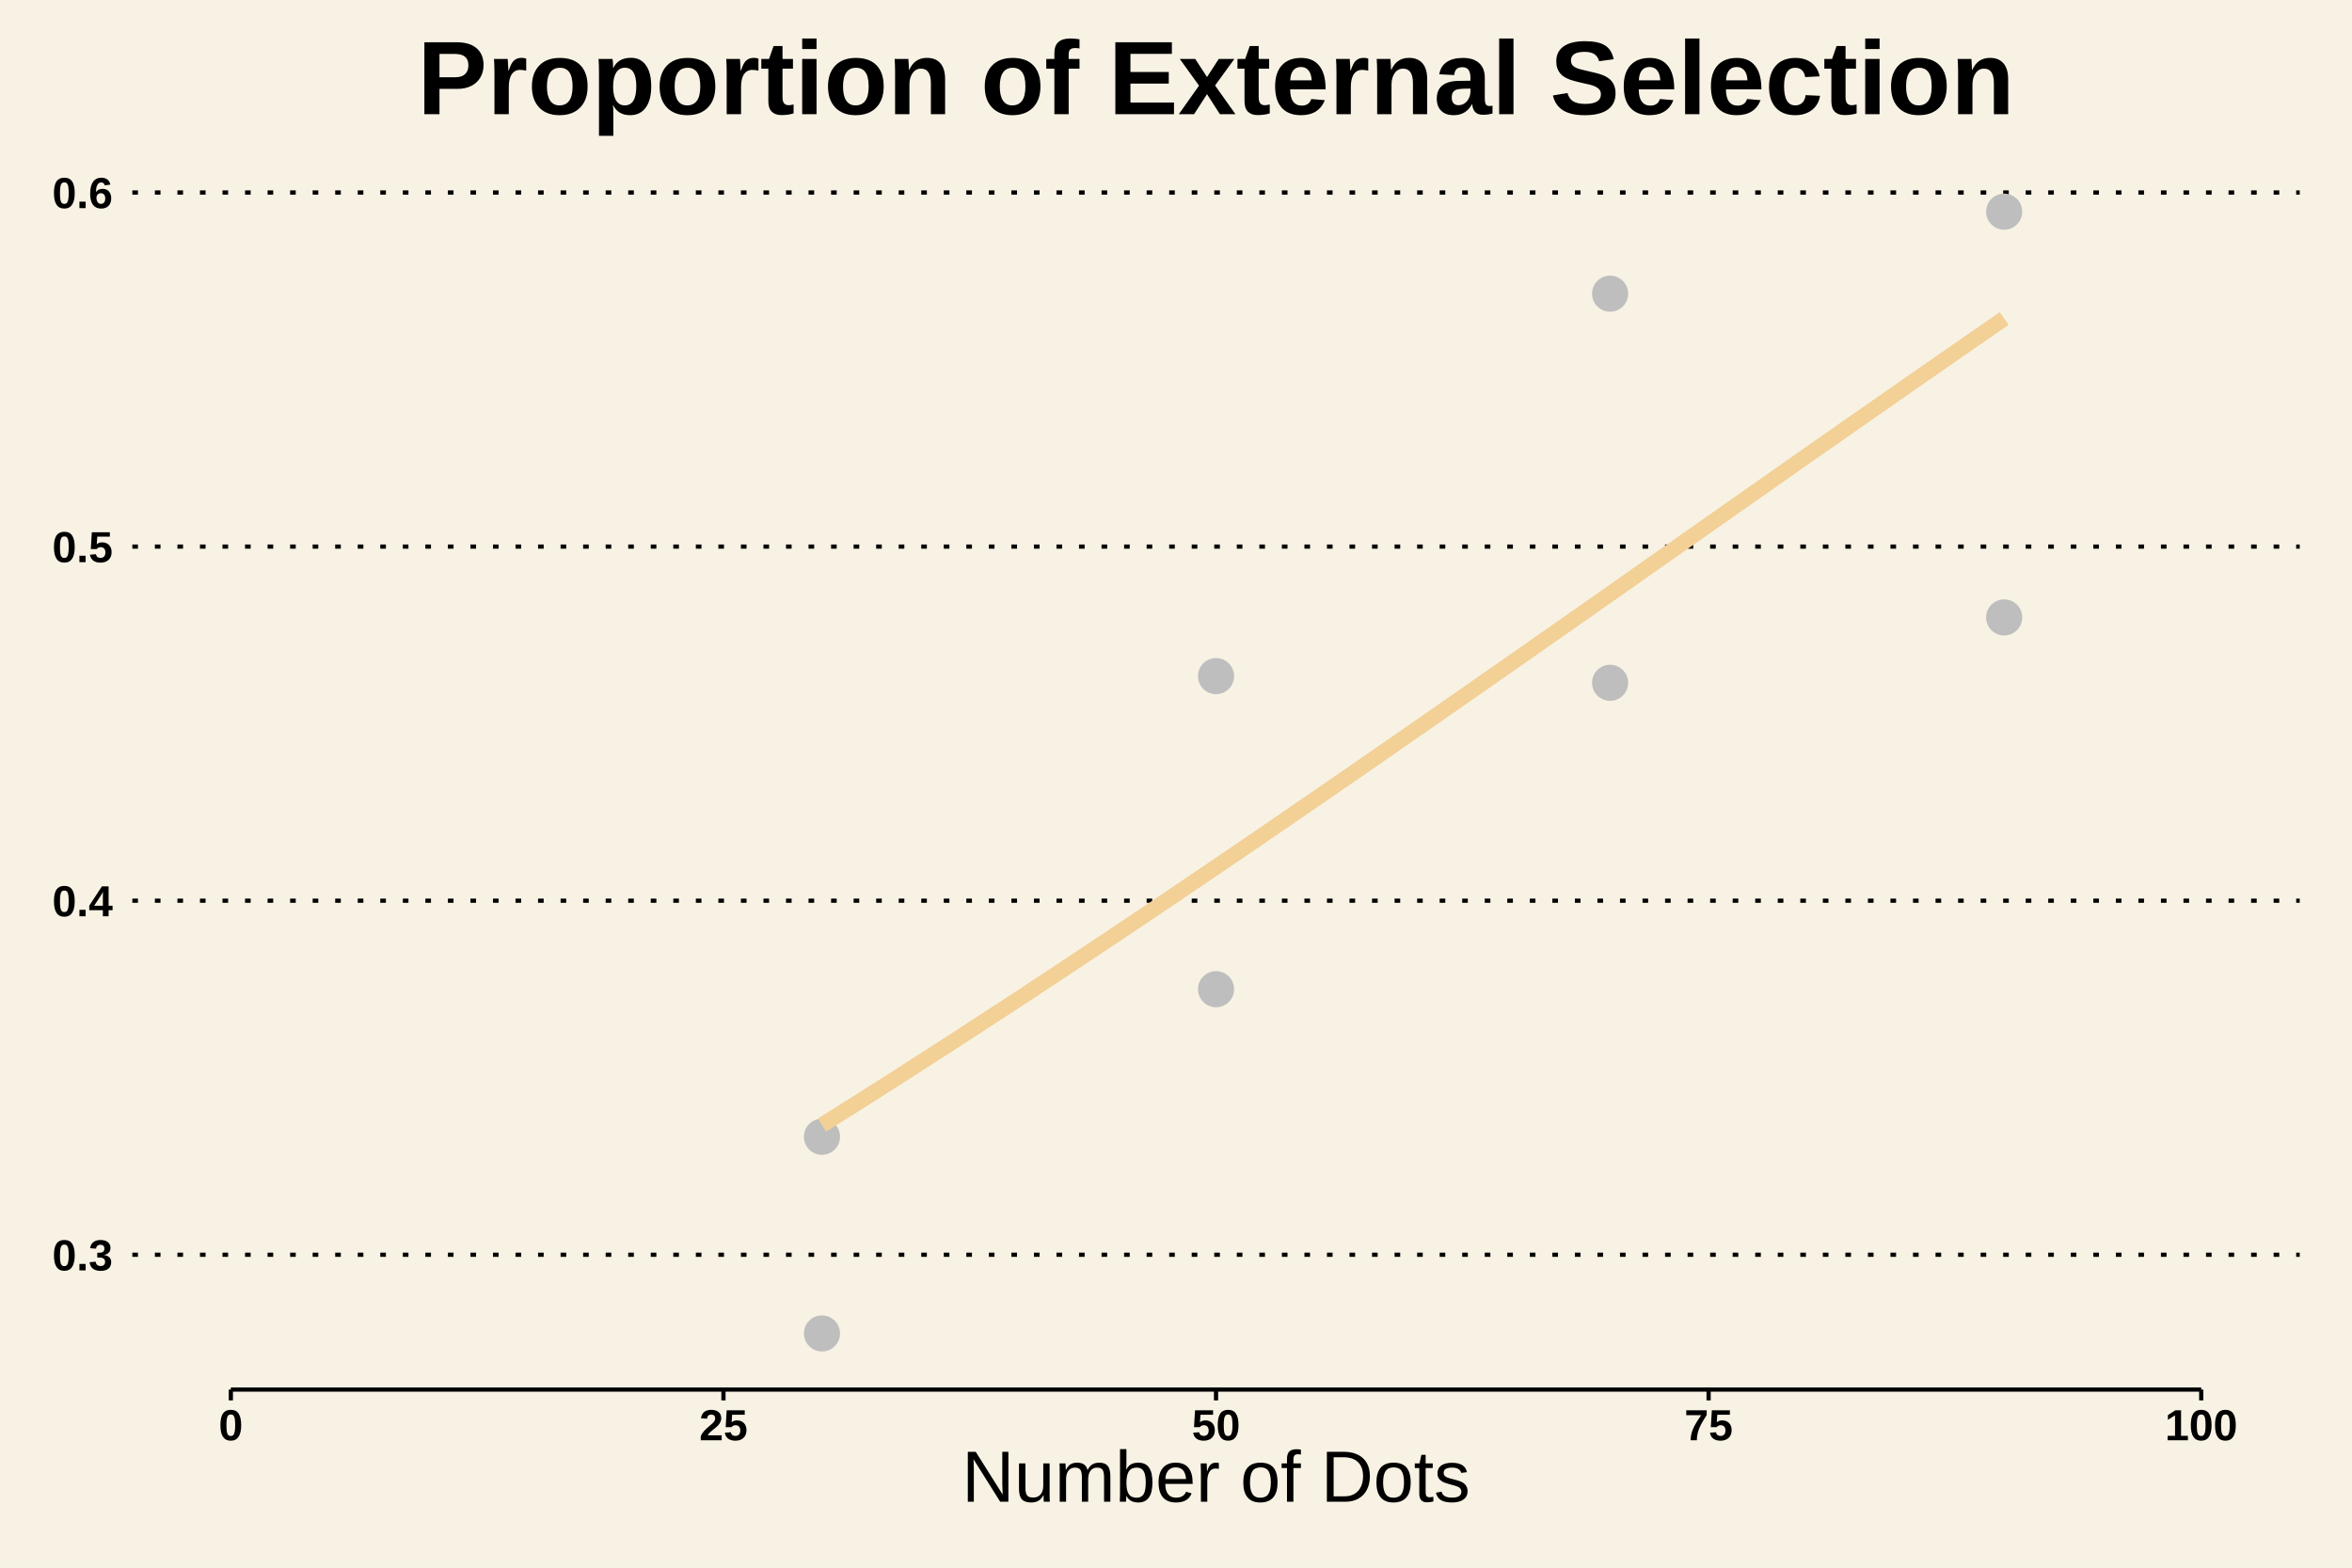
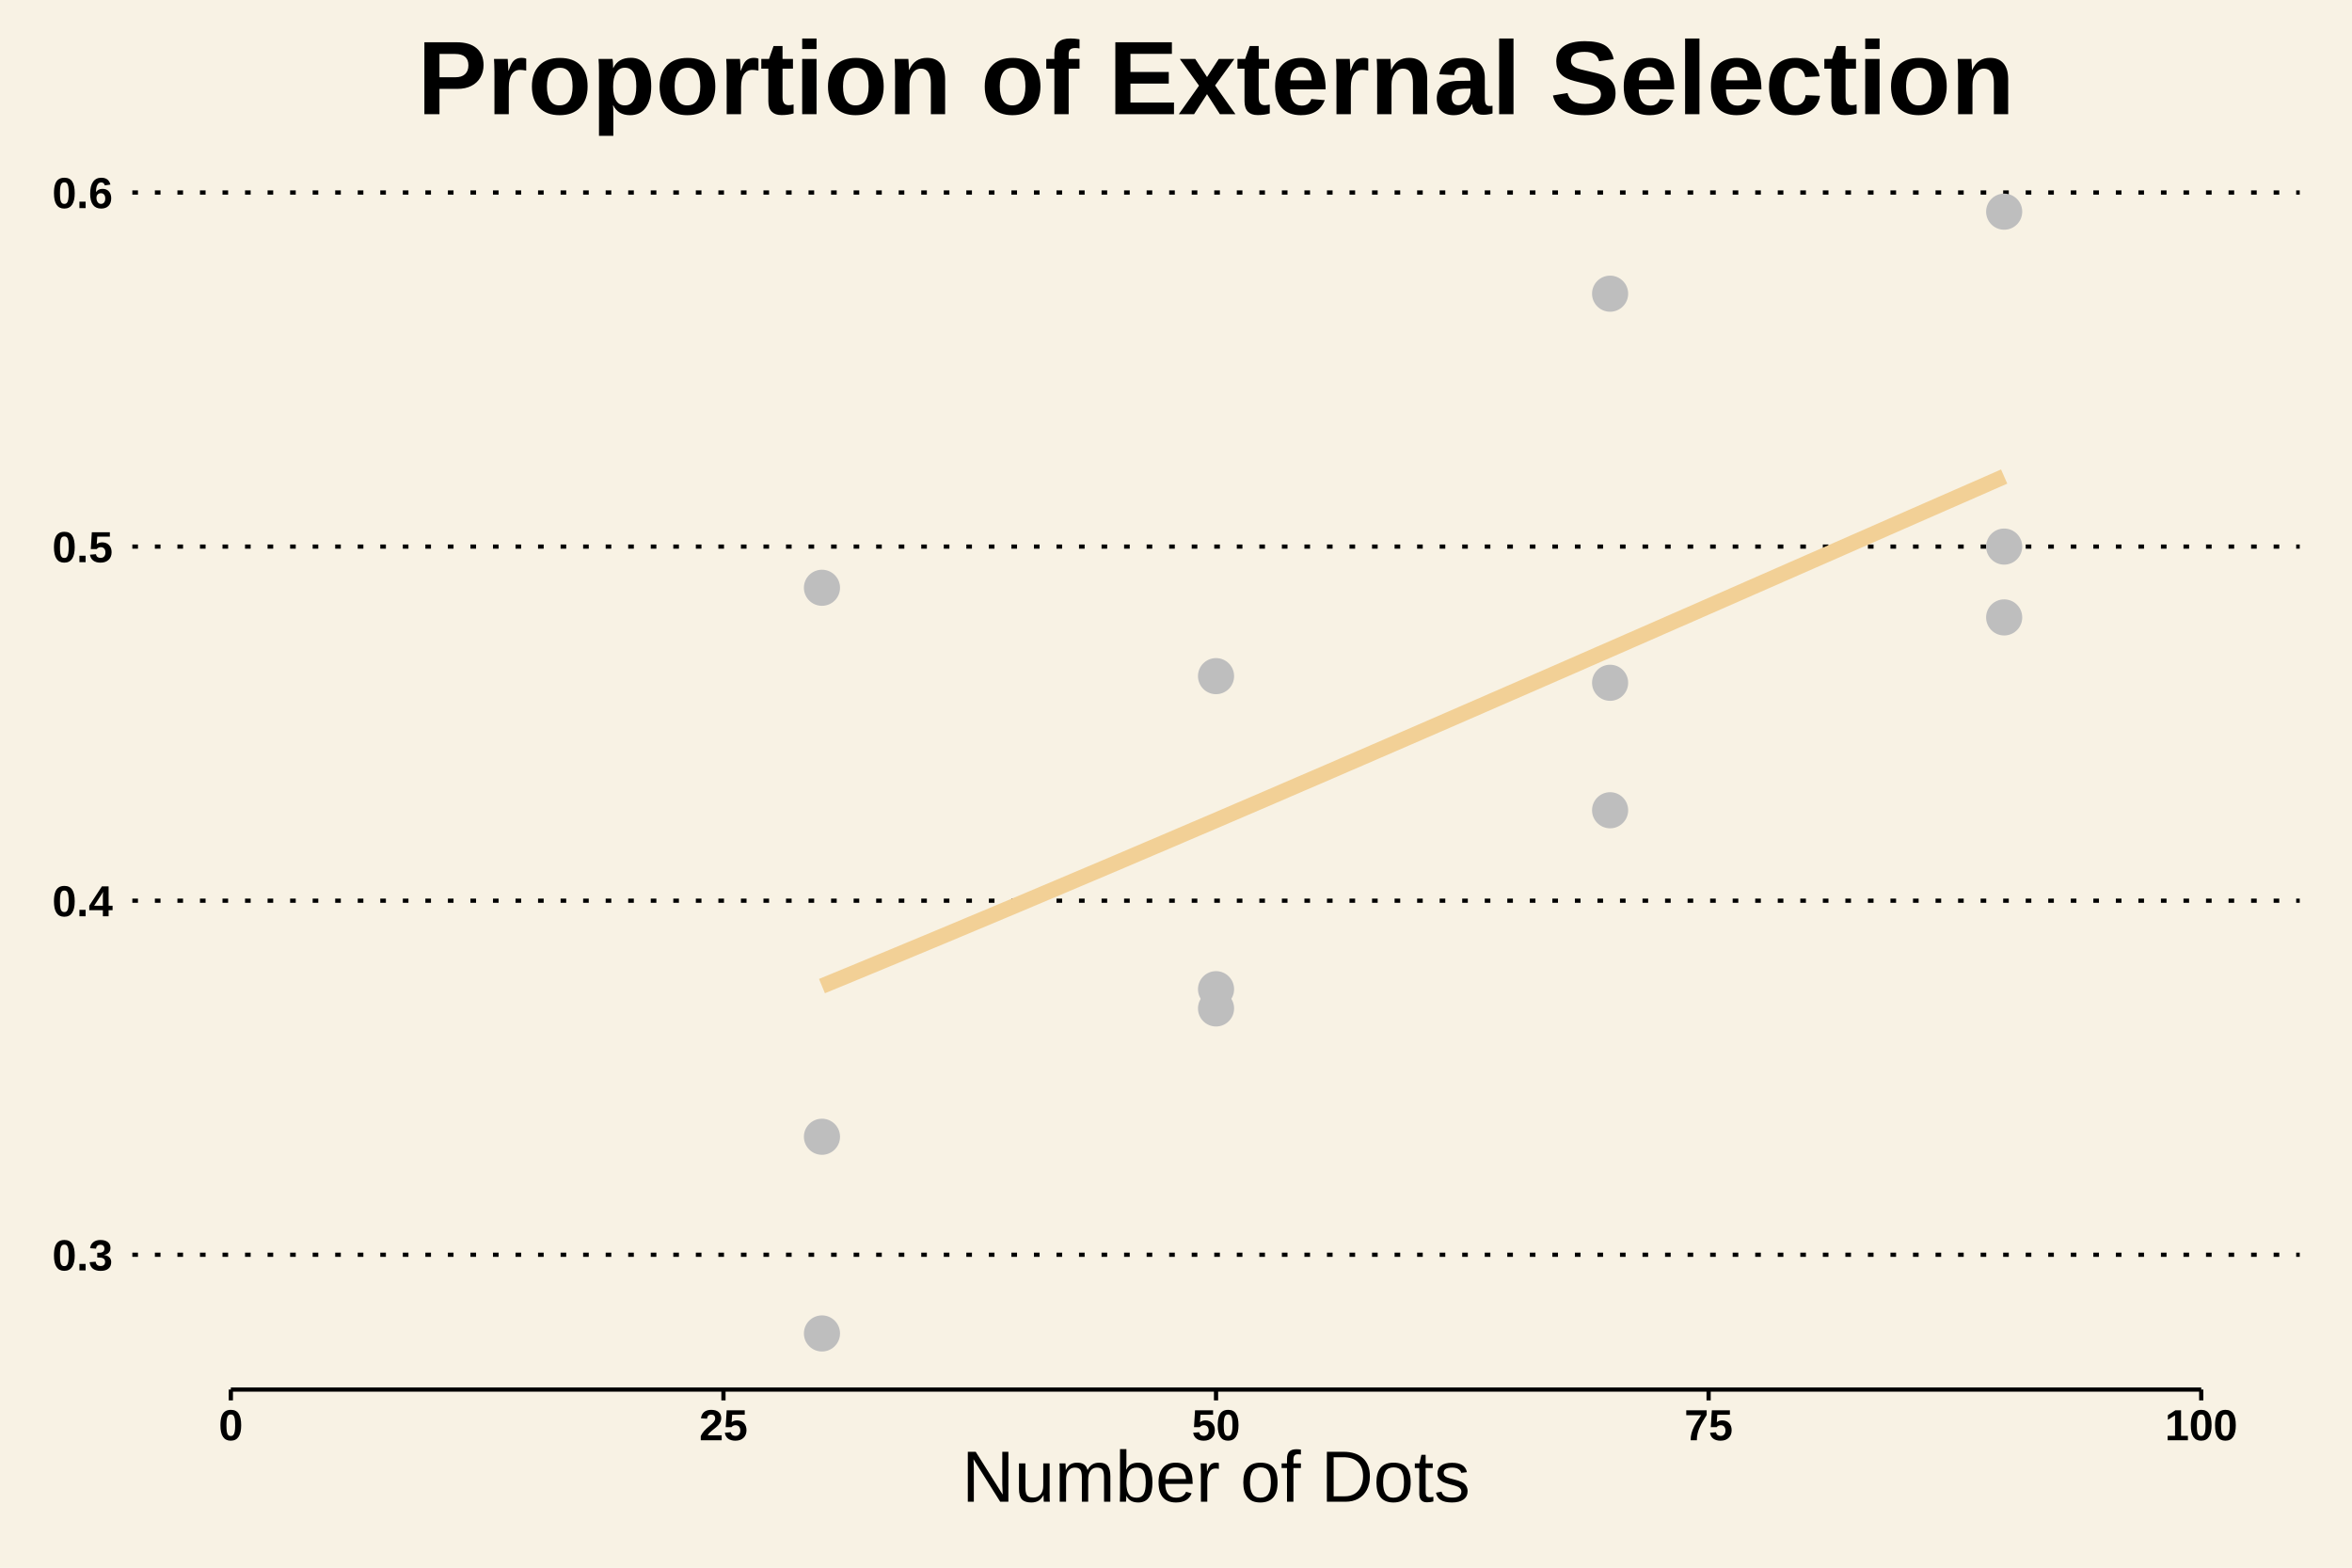
<svg xmlns="http://www.w3.org/2000/svg" class="svglite" width="648.00pt" height="432.00pt" viewBox="0 0 648.00 432.00">
  <defs>
    <style type="text/css">
    .svglite line, .svglite polyline, .svglite polygon, .svglite path, .svglite rect, .svglite circle {
      fill: none;
      stroke: #000000;
      stroke-linecap: round;
      stroke-linejoin: round;
      stroke-miterlimit: 10.00;
    }
    .svglite text {
      white-space: pre;
    }
  </style>
  </defs>
  <rect width="100%" height="100%" style="stroke: none; fill: #F8F2E4;" />
  <defs>
    <clipPath id="cpMC4wMHw2NDguMDB8MC4wMHw0MzIuMDA=">
      <rect x="0.00" y="0.00" width="648.00" height="432.00" />
    </clipPath>
  </defs>
  <g clip-path="url(#cpMC4wMHw2NDguMDB8MC4wMHw0MzIuMDA=)">
    <rect x="0.00" y="0" width="648.00" height="432.00" style="stroke-width: 1.16; stroke: none; fill: #F8F2E4;" />
  </g>
  <defs>
    <clipPath id="cpMzYuNDZ8NjMzLjYwfDQyLjg3fDM4Mi45MQ==">
      <rect x="36.46" y="42.87" width="597.14" height="340.04" />
    </clipPath>
  </defs>
  <g clip-path="url(#cpMzYuNDZ8NjMzLjYwfDQyLjg3fDM4Mi45MQ==)">
    <rect x="36.46" y="42.87" width="597.14" height="340.04" style="stroke-width: 1.16; stroke: none; fill: #F8F2E4;" />
    <polyline points="36.46,345.77 633.60,345.77 " style="stroke-width: 1.16; stroke-dasharray: 1.55,4.66; stroke-linecap: butt;" />
    <polyline points="36.46,248.20 633.60,248.20 " style="stroke-width: 1.16; stroke-dasharray: 1.55,4.66; stroke-linecap: butt;" />
    <polyline points="36.46,150.62 633.60,150.62 " style="stroke-width: 1.16; stroke-dasharray: 1.55,4.66; stroke-linecap: butt;" />
    <polyline points="36.46,53.05 633.60,53.05 " style="stroke-width: 1.16; stroke-dasharray: 1.55,4.66; stroke-linecap: butt;" />
    <circle cx="226.46" cy="367.45" r="4.62" style="stroke-width: 0.71; stroke: #BEBEBE; fill: #BEBEBE;" />
    <circle cx="226.46" cy="313.25" r="4.62" style="stroke-width: 0.71; stroke: #BEBEBE; fill: #BEBEBE;" />
+     <circle cx="226.46" cy="161.97" r="4.62" style="stroke-width: 0.71; stroke: #BEBEBE; fill: #BEBEBE;" />
    <circle cx="335.03" cy="272.59" r="4.62" style="stroke-width: 0.71; stroke: #BEBEBE; fill: #BEBEBE;" />
    <circle cx="335.03" cy="186.32" r="4.62" style="stroke-width: 0.71; stroke: #BEBEBE; fill: #BEBEBE;" />
+     <circle cx="335.03" cy="277.89" r="4.62" style="stroke-width: 0.71; stroke: #BEBEBE; fill: #BEBEBE;" />
    <circle cx="443.60" cy="80.93" r="4.62" style="stroke-width: 0.71; stroke: #BEBEBE; fill: #BEBEBE;" />
    <circle cx="443.60" cy="188.15" r="4.62" style="stroke-width: 0.71; stroke: #BEBEBE; fill: #BEBEBE;" />
+     <circle cx="443.60" cy="223.28" r="4.62" style="stroke-width: 0.71; stroke: #BEBEBE; fill: #BEBEBE;" />
    <circle cx="552.17" cy="170.14" r="4.62" style="stroke-width: 0.71; stroke: #BEBEBE; fill: #BEBEBE;" />
    <circle cx="552.17" cy="58.33" r="4.62" style="stroke-width: 0.71; stroke: #BEBEBE; fill: #BEBEBE;" />
-     <polyline points="226.46,310.04 230.58,307.45 234.71,304.85 238.83,302.24 242.95,299.62 247.08,296.99 251.20,294.35 255.32,291.70 259.44,289.05 263.57,286.38 267.69,283.70 271.81,281.02 275.94,278.33 280.06,275.63 284.18,272.92 288.30,270.20 292.43,267.48 296.55,264.74 300.67,262.00 304.80,259.26 308.92,256.50 313.04,253.74 317.17,250.97 321.29,248.20 325.41,245.41 329.53,242.62 333.66,239.83 337.78,237.03 341.90,234.22 346.03,231.41 350.15,228.59 354.27,225.77 358.39,222.94 362.52,220.10 366.64,217.27 370.76,214.42 374.89,211.58 379.01,208.72 383.13,205.87 387.25,203.01 391.38,200.15 395.50,197.28 399.62,194.41 403.75,191.54 407.87,188.66 411.99,185.78 416.12,182.90 420.24,180.02 424.36,177.13 428.48,174.24 432.61,171.36 436.73,168.47 440.85,165.57 444.98,162.68 449.10,159.79 453.22,156.89 457.34,154.00 461.47,151.10 465.59,148.21 469.71,145.32 473.84,142.42 477.96,139.53 482.08,136.63 486.21,133.74 490.33,130.85 494.45,127.96 498.57,125.07 502.70,122.19 506.82,119.30 510.94,116.42 515.07,113.54 519.19,110.67 523.31,107.79 527.43,104.92 531.56,102.05 535.68,99.19 539.80,96.33 543.93,93.47 548.05,90.62 552.17,87.77 " style="stroke-width: 4.27; stroke: #F2D096; stroke-linecap: butt;" />
+     <circle cx="552.17" cy="150.62" r="4.62" style="stroke-width: 0.71; stroke: #BEBEBE; fill: #BEBEBE;" />
+     <polyline points="226.46,271.73 230.58,270.03 234.71,268.33 238.83,266.62 242.95,264.91 247.08,263.20 251.20,261.48 255.32,259.77 259.44,258.05 263.57,256.32 267.69,254.59 271.81,252.87 275.94,251.13 280.06,249.40 284.18,247.66 288.30,245.92 292.43,244.18 296.55,242.43 300.67,240.69 304.80,238.94 308.92,237.19 313.04,235.43 317.17,233.67 321.29,231.92 325.41,230.15 329.53,228.39 333.66,226.63 337.78,224.86 341.90,223.09 346.03,221.32 350.15,219.55 354.27,217.77 358.39,215.99 362.52,214.22 366.64,212.44 370.76,210.65 374.89,208.87 379.01,207.08 383.13,205.30 387.25,203.51 391.38,201.72 395.50,199.93 399.62,198.14 403.75,196.34 407.87,194.55 411.99,192.75 416.12,190.95 420.24,189.16 424.36,187.36 428.48,185.56 432.61,183.76 436.73,181.95 440.85,180.15 444.98,178.35 449.10,176.54 453.22,174.74 457.34,172.93 461.47,171.12 465.59,169.32 469.71,167.51 473.84,165.70 477.96,163.89 482.08,162.08 486.21,160.27 490.33,158.46 494.45,156.65 498.57,154.84 502.70,153.03 506.82,151.22 510.94,149.41 515.07,147.60 519.19,145.79 523.31,143.98 527.43,142.17 531.56,140.36 535.68,138.55 539.80,136.75 543.93,134.94 548.05,133.13 552.17,131.32 " style="stroke-width: 4.27; stroke: #F2D096; stroke-linecap: butt;" />
    <rect x="36.46" y="42.87" width="597.14" height="340.04" style="stroke-width: 1.16; stroke: none;" />
  </g>
  <g clip-path="url(#cpMC4wMHw2NDguMDB8MC4wMHw0MzIuMDA=)">
    <text x="31.08" y="350.07" text-anchor="end" style="font-size: 12.00px; font-weight: bold; font-family: &quot;Arial&quot;;" textLength="16.68px" lengthAdjust="spacingAndGlyphs">0.3</text>
    <text x="31.08" y="252.50" text-anchor="end" style="font-size: 12.00px; font-weight: bold; font-family: &quot;Arial&quot;;" textLength="16.68px" lengthAdjust="spacingAndGlyphs">0.4</text>
    <text x="31.08" y="154.92" text-anchor="end" style="font-size: 12.00px; font-weight: bold; font-family: &quot;Arial&quot;;" textLength="16.68px" lengthAdjust="spacingAndGlyphs">0.5</text>
    <text x="31.08" y="57.35" text-anchor="end" style="font-size: 12.00px; font-weight: bold; font-family: &quot;Arial&quot;;" textLength="16.68px" lengthAdjust="spacingAndGlyphs">0.6</text>
    <polyline points="63.60,382.91 606.46,382.91 " style="stroke-width: 1.16; stroke-linecap: butt;" />
    <polyline points="63.60,385.90 63.60,382.91 " style="stroke-width: 1.16; stroke-linecap: butt;" />
    <polyline points="199.32,385.90 199.32,382.91 " style="stroke-width: 1.16; stroke-linecap: butt;" />
    <polyline points="335.03,385.90 335.03,382.91 " style="stroke-width: 1.16; stroke-linecap: butt;" />
    <polyline points="470.74,385.90 470.74,382.91 " style="stroke-width: 1.16; stroke-linecap: butt;" />
    <polyline points="606.46,385.90 606.46,382.91 " style="stroke-width: 1.16; stroke-linecap: butt;" />
    <text x="63.60" y="396.88" text-anchor="middle" style="font-size: 12.00px; font-weight: bold; font-family: &quot;Arial&quot;;" textLength="6.67px" lengthAdjust="spacingAndGlyphs">0</text>
    <text x="199.32" y="396.88" text-anchor="middle" style="font-size: 12.00px; font-weight: bold; font-family: &quot;Arial&quot;;" textLength="13.35px" lengthAdjust="spacingAndGlyphs">25</text>
    <text x="335.03" y="396.88" text-anchor="middle" style="font-size: 12.00px; font-weight: bold; font-family: &quot;Arial&quot;;" textLength="13.35px" lengthAdjust="spacingAndGlyphs">50</text>
    <text x="470.74" y="396.88" text-anchor="middle" style="font-size: 12.00px; font-weight: bold; font-family: &quot;Arial&quot;;" textLength="13.35px" lengthAdjust="spacingAndGlyphs">75</text>
    <text x="606.46" y="396.88" text-anchor="middle" style="font-size: 12.00px; font-weight: bold; font-family: &quot;Arial&quot;;" textLength="20.02px" lengthAdjust="spacingAndGlyphs">100</text>
    <text x="335.03" y="413.83" text-anchor="middle" style="font-size: 20.00px; font-family: &quot;Arial&quot;;" textLength="168.03px" lengthAdjust="spacingAndGlyphs">Number of Dots</text>
    <text x="335.03" y="31.46" text-anchor="middle" style="font-size: 28.80px; font-weight: bold; font-family: &quot;Arial&quot;;" textLength="552.96px" lengthAdjust="spacingAndGlyphs">Proportion of External Selection</text>
  </g>
</svg>
